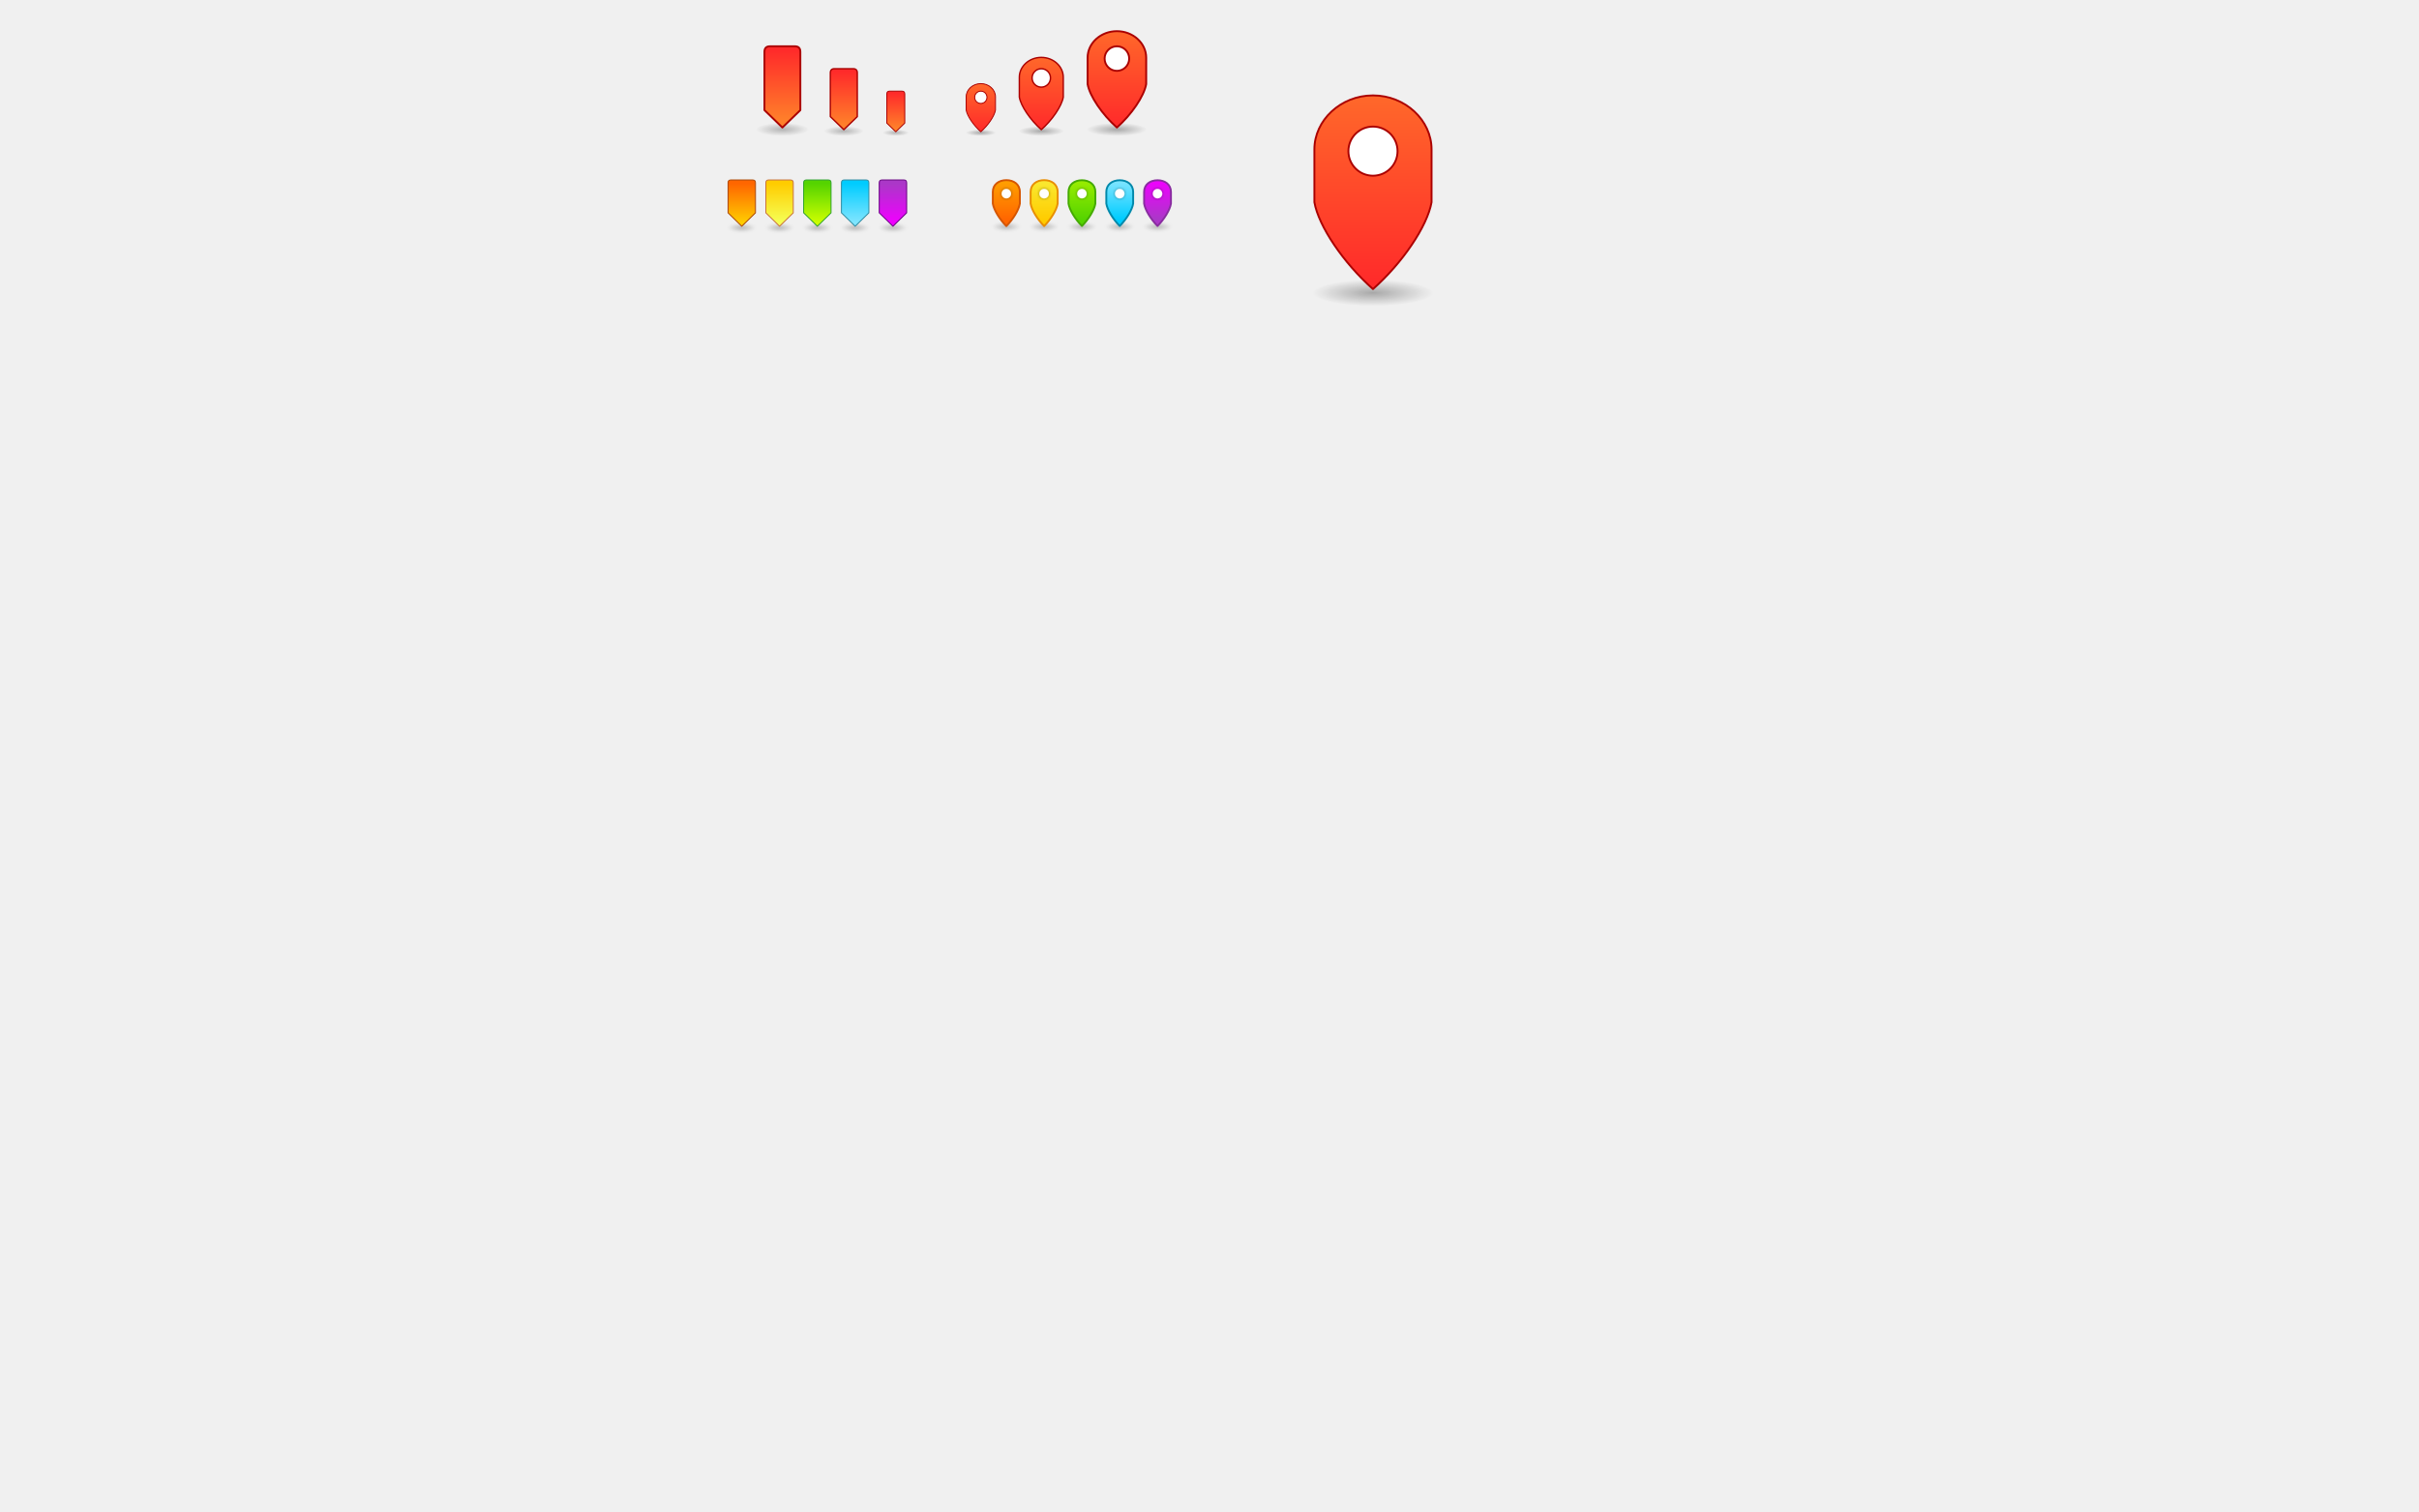
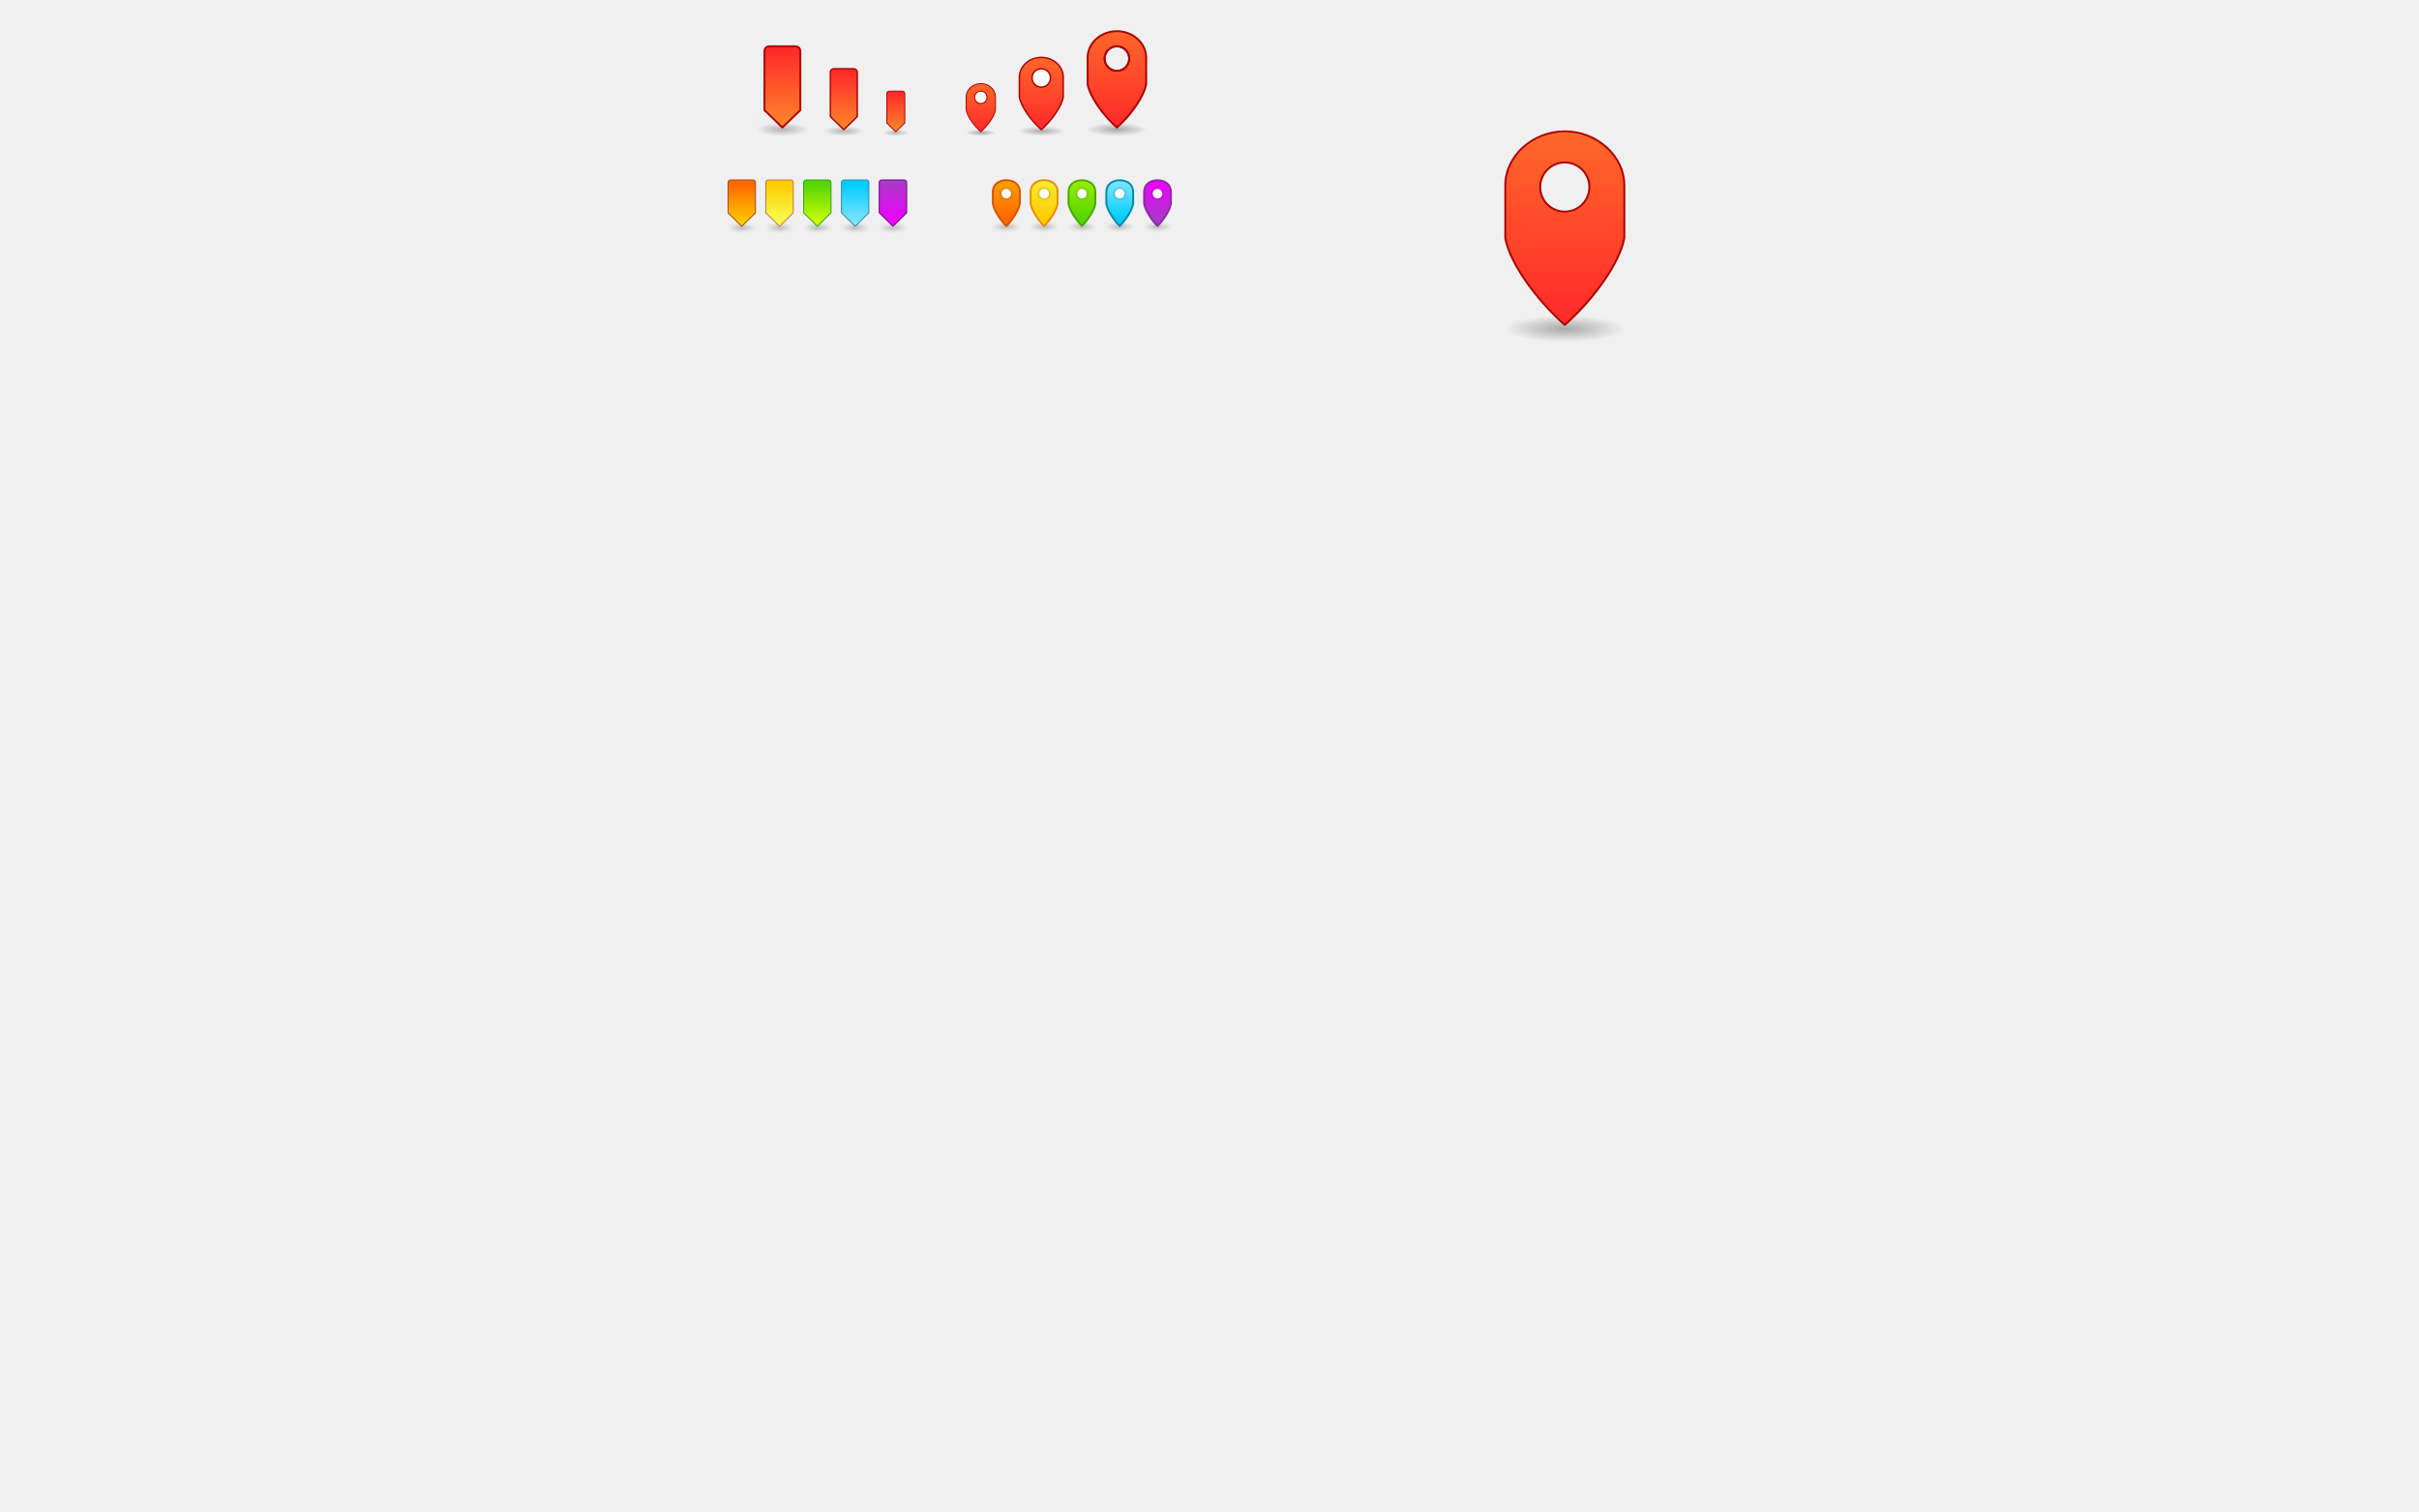
<svg xmlns="http://www.w3.org/2000/svg" xmlns:xlink="http://www.w3.org/1999/xlink" width="1280" height="800" id="svg2" version="1.1">
  <defs id="defs4">
    <linearGradient id="linearGradient20296">
      <stop style="stop-color:#e6e6e6;stop-opacity:1;" offset="0" id="stop20298" />
      <stop style="stop-color:#ffffff;stop-opacity:1;" offset="1" id="stop20300" />
    </linearGradient>
    <linearGradient id="linearGradient20007">
      <stop style="stop-color:#000000;stop-opacity:1;" offset="0" id="stop20009" />
      <stop style="stop-color:#000000;stop-opacity:0;" offset="1" id="stop20011" />
    </linearGradient>
    <linearGradient id="linearGradient19951">
      <stop id="stop19953" offset="0" style="stop-color:#999999;stop-opacity:1" />
      <stop id="stop19955" offset="1" style="stop-color:#666666;stop-opacity:1" />
    </linearGradient>
    <linearGradient id="linearGradient19893">
      <stop style="stop-color:#f000ff;stop-opacity:1" offset="0" id="stop19895" />
      <stop style="stop-color:#ab37c8;stop-opacity:1" offset="1" id="stop19897" />
    </linearGradient>
    <linearGradient id="linearGradient19883">
      <stop id="stop19885" offset="0" style="stop-color:#80e5ff;stop-opacity:1" />
      <stop id="stop19887" offset="1" style="stop-color:#00ccff;stop-opacity:1" />
    </linearGradient>
    <linearGradient id="linearGradient19873">
      <stop style="stop-color:#f5ff55;stop-opacity:1" offset="0" id="stop19875" />
      <stop style="stop-color:#ffcc00;stop-opacity:1" offset="1" id="stop19877" />
    </linearGradient>
    <linearGradient id="linearGradient19853">
      <stop id="stop19855" offset="0" style="stop-color:#ffcc00;stop-opacity:1" />
      <stop id="stop19857" offset="1" style="stop-color:#ff6600;stop-opacity:1" />
    </linearGradient>
    <linearGradient id="linearGradient19843">
      <stop id="stop19845" offset="0" style="stop-color:#ccff00;stop-opacity:1" />
      <stop id="stop19847" offset="1" style="stop-color:#55d400;stop-opacity:1" />
    </linearGradient>
    <linearGradient id="linearGradient10918">
      <stop style="stop-color:#ff7f2a;stop-opacity:1" offset="0" id="stop10920" />
      <stop style="stop-color:#ff2a2a;stop-opacity:1" offset="1" id="stop10922" />
    </linearGradient>
    <linearGradient xlink:href="#linearGradient19843" id="linearGradient19841" gradientUnits="userSpaceOnUse" x1="572" y1="558.362" x2="572" y2="593.362" gradientTransform="matrix(1.014287,0,0,1.008331,-8.179044,-229.8724)" />
    <linearGradient xlink:href="#linearGradient19853" id="linearGradient19851" gradientUnits="userSpaceOnUse" x1="572" y1="558.362" x2="572" y2="593.362" gradientTransform="matrix(1.021432,0,0,1.012498,-52.2698,-232.3093)" />
    <linearGradient xlink:href="#linearGradient19873" id="linearGradient19871" gradientUnits="userSpaceOnUse" gradientTransform="matrix(1.021432,0,0,1.012498,-32.2698,-232.3093)" x1="572" y1="558.362" x2="572" y2="593.362" />
    <linearGradient xlink:href="#linearGradient19883" id="linearGradient19881" gradientUnits="userSpaceOnUse" gradientTransform="matrix(1.014287,0,0,1.008331,11.82096,-229.8724)" x1="572" y1="573.238" x2="572" y2="593.362" />
    <linearGradient xlink:href="#linearGradient19893" id="linearGradient19891" gradientUnits="userSpaceOnUse" gradientTransform="matrix(1.014287,0,0,1.008331,31.82096,-229.8724)" x1="572" y1="573.238" x2="572" y2="593.362" />
    <filter id="filter19915" width="1.5" height="1.5" x="-.25" y="-.25">
      <feGaussianBlur id="feGaussianBlur19917" in="SourceAlpha" stdDeviation="1" result="blur" />
      <feColorMatrix id="feColorMatrix19919" result="bluralpha" type="matrix" values="1 0 0 0 0 0 1 0 0 0 0 0 1 0 0 0 0 0 0.5 0 " />
      <feOffset id="feOffset19921" in="bluralpha" dx="0" dy="0" result="offsetBlur" />
      <feMerge id="feMerge19923">
        <feMergeNode id="feMergeNode19925" in="offsetBlur" />
        <feMergeNode id="feMergeNode19927" in="SourceGraphic" />
      </feMerge>
    </filter>
    <linearGradient xlink:href="#linearGradient19951" id="linearGradient19961" gradientUnits="userSpaceOnUse" gradientTransform="matrix(1.357087,0,0,1.333334,-236.932,-481.4547)" x1="572" y1="573.238" x2="572" y2="593.362" />
    <linearGradient xlink:href="#linearGradient19951" id="linearGradient19967" gradientUnits="userSpaceOnUse" gradientTransform="matrix(2.071343,0,0,2.035556,-615.8431,-900.5842)" x1="572" y1="573.238" x2="572" y2="593.362" />
    <radialGradient xlink:href="#linearGradient20007" id="radialGradient20017" gradientUnits="userSpaceOnUse" gradientTransform="matrix(1,0,0,0.3333333,0,288.3333)" cx="572.5" cy="432.5" fx="572.547" fy="430.625" r="7.5" />
    <radialGradient xlink:href="#linearGradient20007" id="radialGradient20021" gradientUnits="userSpaceOnUse" gradientTransform="matrix(1,0,0,0.3333333,0,288.3333)" cx="572.5" cy="432.5" fx="572.5" fy="432.5" r="7.5" />
    <linearGradient xlink:href="#linearGradient10918" id="linearGradient20049" gradientUnits="userSpaceOnUse" gradientTransform="matrix(1.014287,0,0,1.008331,-8.179046,-39.87239)" x1="572" y1="558.362" x2="572" y2="593.362" />
    <linearGradient xlink:href="#linearGradient19843" id="linearGradient20051" gradientUnits="userSpaceOnUse" gradientTransform="matrix(1.014287,0,0,1.008331,51.82096,-39.87239)" x1="572" y1="558.362" x2="572" y2="593.362" />
    <linearGradient xlink:href="#linearGradient19853" id="linearGradient20053" gradientUnits="userSpaceOnUse" gradientTransform="matrix(1.021432,0,0,1.012498,7.730199,-42.30932)" x1="572" y1="558.362" x2="572" y2="593.362" />
    <linearGradient xlink:href="#linearGradient19873" id="linearGradient20055" gradientUnits="userSpaceOnUse" gradientTransform="matrix(1.021432,0,0,1.012498,27.7302,-42.30932)" x1="572" y1="558.362" x2="572" y2="593.362" />
    <linearGradient xlink:href="#linearGradient19883" id="linearGradient20057" gradientUnits="userSpaceOnUse" gradientTransform="matrix(1.014287,0,0,1.008331,71.82096,-39.87239)" x1="572" y1="573.238" x2="572" y2="593.362" />
    <linearGradient xlink:href="#linearGradient19893" id="linearGradient20059" gradientUnits="userSpaceOnUse" gradientTransform="matrix(1.014287,0,0,1.008331,91.82096,-39.87239)" x1="572" y1="573.238" x2="572" y2="593.362" />
    <radialGradient xlink:href="#linearGradient20007" id="radialGradient20079" gradientUnits="userSpaceOnUse" gradientTransform="matrix(1,0,0,0.3333333,0,288.3333)" cx="572.5" cy="432.5" fx="572.5" fy="432.5" r="7.5" />
    <radialGradient xlink:href="#linearGradient20007" id="radialGradient20083" gradientUnits="userSpaceOnUse" gradientTransform="matrix(1,0,0,0.3333333,0,288.3333)" cx="572.5" cy="432.5" fx="572.5" fy="432.5" r="7.5" />
    <radialGradient xlink:href="#linearGradient20007" id="radialGradient20087" gradientUnits="userSpaceOnUse" gradientTransform="matrix(1,0,0,0.3333333,0,288.3333)" cx="572.5" cy="432.5" fx="572.5" fy="432.5" r="7.5" />
    <radialGradient xlink:href="#linearGradient20007" id="radialGradient20091" gradientUnits="userSpaceOnUse" gradientTransform="matrix(1,0,0,0.3333333,0,288.3333)" cx="572.5" cy="432.5" fx="572.5" fy="432.5" r="7.5" />
    <radialGradient xlink:href="#linearGradient20007" id="radialGradient20095" gradientUnits="userSpaceOnUse" gradientTransform="matrix(1,0,0,0.3333333,0,288.3333)" cx="572.5" cy="432.5" fx="572.5" fy="432.5" r="7.5" />
    <filter id="filter20169" x="-0.144" width="1.288" y="-0.432" height="1.864">
      <feGaussianBlur stdDeviation="0.9" id="feGaussianBlur20171" />
    </filter>
    <filter id="filter20173" x="-0.144" width="1.288" y="-0.432" height="1.864">
      <feGaussianBlur stdDeviation="0.9" id="feGaussianBlur20175" />
    </filter>
    <filter id="filter20177" x="-0.144" width="1.288" y="-0.432" height="1.864">
      <feGaussianBlur stdDeviation="0.9" id="feGaussianBlur20179" />
    </filter>
    <filter id="filter20181" x="-0.144" width="1.288" y="-0.432" height="1.864">
      <feGaussianBlur stdDeviation="0.9" id="feGaussianBlur20183" />
    </filter>
    <filter id="filter20185" x="-0.144" width="1.288" y="-0.432" height="1.864">
      <feGaussianBlur stdDeviation="0.9" id="feGaussianBlur20187" />
    </filter>
    <filter id="filter20189" x="-0.144" width="1.288" y="-0.432" height="1.864">
      <feGaussianBlur stdDeviation="0.9" id="feGaussianBlur20191" />
    </filter>
    <clipPath clipPathUnits="userSpaceOnUse" id="clipPath19936">
      <path style="color:#000000;fill:url(#radialGradient19940);fill-opacity:1;fill-rule:evenodd;stroke:none;stroke-width:1;marker:none;visibility:visible;display:inline;overflow:visible;enable-background:accumulate" d="M 542.5,572.362 C 538.357,572.362 534.999,574.651 534.999,578.749 L 534.999,585.118 C 535.536,588.508 538.75,593.716 542.5,597.362 546.25,593.716 549.464,588.508 550,585.118 L 550,578.749 C 550,574.651 546.642,572.362 542.5,572.362 z" id="path19938" />
    </clipPath>
    <radialGradient xlink:href="#linearGradient10918" id="radialGradient19940" gradientUnits="userSpaceOnUse" gradientTransform="matrix(1.488185,-1.5361613e-6,1.9268397e-6,1.866662,-264.8412,-506.8768)" cx="542.5" cy="584.862" fx="539.625" fy="579.837" r="7.5" />
    <radialGradient xlink:href="#linearGradient20007" id="radialGradient20046" gradientUnits="userSpaceOnUse" gradientTransform="matrix(1,0,0,0.3333333,0,288.3333)" cx="572.5" cy="432.5" fx="572.5" fy="432.5" r="7.5" />
    <linearGradient xlink:href="#linearGradient19853" id="linearGradient20048" gradientUnits="userSpaceOnUse" gradientTransform="matrix(-0.9666679,0,0,0.98,916.9173,-213.3028)" x1="543" y1="595.362" x2="543" y2="574.362" />
    <radialGradient xlink:href="#linearGradient20007" id="radialGradient20054" gradientUnits="userSpaceOnUse" gradientTransform="matrix(1,0,0,0.3333333,0,288.3333)" cx="572.5" cy="432.5" fx="572.5" fy="432.5" r="7.5" />
    <linearGradient xlink:href="#linearGradient19873" id="linearGradient20056" gradientUnits="userSpaceOnUse" gradientTransform="matrix(-0.9666679,0,0,0.98,936.9173,-213.3028)" x1="543" y1="595.362" x2="543" y2="574.362" />
    <radialGradient xlink:href="#linearGradient20007" id="radialGradient20062" gradientUnits="userSpaceOnUse" gradientTransform="matrix(1,0,0,0.3333333,0,288.3333)" cx="572.5" cy="432.5" fx="572.5" fy="432.5" r="7.5" />
    <linearGradient xlink:href="#linearGradient19843" id="linearGradient20064" gradientUnits="userSpaceOnUse" gradientTransform="matrix(-0.9666679,0,0,0.98,956.9173,-213.3028)" x1="543" y1="595.362" x2="543" y2="574.362" />
    <radialGradient xlink:href="#linearGradient20007" id="radialGradient20070" gradientUnits="userSpaceOnUse" gradientTransform="matrix(1,0,0,0.3333333,0,288.3333)" cx="572.5" cy="432.5" fx="572.5" fy="432.5" r="7.5" />
    <linearGradient xlink:href="#linearGradient19883" id="linearGradient20072" gradientUnits="userSpaceOnUse" gradientTransform="matrix(-0.9666679,0,0,0.98,976.9173,-213.3028)" x1="543" y1="595.362" x2="543" y2="574.362" />
    <radialGradient xlink:href="#linearGradient20007" id="radialGradient20078" gradientUnits="userSpaceOnUse" gradientTransform="matrix(1,0,0,0.3333333,0,288.3333)" cx="572.5" cy="432.5" fx="572.5" fy="432.5" r="7.5" />
    <linearGradient xlink:href="#linearGradient19893" id="linearGradient20080" gradientUnits="userSpaceOnUse" gradientTransform="matrix(-0.9666679,0,0,0.98,996.9173,-213.3028)" x1="543" y1="595.362" x2="543" y2="574.362" />
    <radialGradient xlink:href="#linearGradient20007" id="radialGradient20086" gradientUnits="userSpaceOnUse" gradientTransform="matrix(1,0,0,0.3333333,0,288.3333)" cx="572.5" cy="432.5" fx="572.5" fy="432.5" r="7.5" />
    <linearGradient xlink:href="#linearGradient19951" id="linearGradient20088" gradientUnits="userSpaceOnUse" gradientTransform="matrix(-0.9666679,0,0,0.98,956.9173,121.6972)" x1="543" y1="595.362" x2="543" y2="574.362" />
    <radialGradient xlink:href="#linearGradient20007" id="radialGradient20102" gradientUnits="userSpaceOnUse" gradientTransform="matrix(1,0,0,0.3333333,0,288.3333)" cx="572.5" cy="432.5" fx="572.5" fy="432.5" r="7.5" />
    <linearGradient xlink:href="#linearGradient19951" id="linearGradient20104" gradientUnits="userSpaceOnUse" gradientTransform="matrix(-0.9666679,0,0,0.98,976.9173,71.69724)" x1="543" y1="595.362" x2="543" y2="574.362" />
    <radialGradient xlink:href="#linearGradient20007" id="radialGradient20112" gradientUnits="userSpaceOnUse" gradientTransform="matrix(1,0,0,0.3333333,0,288.3333)" cx="572.5" cy="432.5" fx="572.5" fy="432.5" r="7.5" />
    <linearGradient xlink:href="#linearGradient19951" id="linearGradient20114" gradientUnits="userSpaceOnUse" gradientTransform="matrix(-0.9666679,0,0,0.98,976.9173,71.69724)" x1="543" y1="595.362" x2="543" y2="574.362" />
    <radialGradient xlink:href="#linearGradient20007" id="radialGradient20150" gradientUnits="userSpaceOnUse" gradientTransform="matrix(1,0,0,0.3333333,0,288.3333)" cx="572.5" cy="432.5" fx="572.5" fy="432.5" r="7.5" />
    <radialGradient xlink:href="#linearGradient20007" id="radialGradient20180" gradientUnits="userSpaceOnUse" gradientTransform="matrix(1,0,0,0.3333333,0,288.3333)" cx="572.5" cy="432.5" fx="572.5" fy="432.5" r="7.5" />
    <linearGradient xlink:href="#linearGradient10918" id="linearGradient20182" gradientUnits="userSpaceOnUse" gradientTransform="matrix(-0.9666318,0,0,0.9800003,976.3974,-73.80293)" x1="543" y1="595.362" x2="543" y2="576.403" />
    <radialGradient xlink:href="#linearGradient20007" id="radialGradient20190" gradientUnits="userSpaceOnUse" gradientTransform="matrix(1,0,0,0.3333333,0,288.3333)" cx="572.5" cy="432.5" fx="572.5" fy="432.5" r="7.5" />
    <linearGradient xlink:href="#linearGradient10918" id="linearGradient20192" gradientUnits="userSpaceOnUse" gradientTransform="matrix(-0.9666318,0,0,0.9800003,976.3974,-73.80293)" x1="543" y1="595.362" x2="543" y2="576.403" />
    <filter color-interpolation-filters="sRGB" id="filter19915-9" width="1.5" height="1.5" x="-0.25" y="-0.25">
      <feGaussianBlur id="feGaussianBlur19917-0" in="SourceAlpha" stdDeviation="1" result="blur" />
      <feColorMatrix id="feColorMatrix19919-3" result="bluralpha" type="matrix" values="1 0 0 0 0 0 1 0 0 0 0 0 1 0 0 0 0 0 0.5 0 " />
      <feOffset id="feOffset19921-5" in="bluralpha" dx="0" dy="0" result="offsetBlur" />
      <feMerge id="feMerge19923-5">
        <feMergeNode id="feMergeNode19925-3" in="offsetBlur" />
        <feMergeNode id="feMergeNode19927-1" in="SourceGraphic" />
      </feMerge>
    </filter>
    <linearGradient xlink:href="#linearGradient10918" id="linearGradient20279" x1="788.339" y1="375.566" x2="788.339" y2="337.552" gradientUnits="userSpaceOnUse" />
    <linearGradient xlink:href="#linearGradient10918" id="linearGradient20292" gradientUnits="userSpaceOnUse" gradientTransform="matrix(-0.9666318,0,0,0.9800003,976.3974,-73.80293)" x1="543" y1="595.362" x2="543" y2="576.403" />
    <linearGradient xlink:href="#linearGradient20296" id="linearGradient20305" gradientUnits="userSpaceOnUse" spreadMethod="reflect" x1="534.867" y1="357.696" x2="534.867" y2="402.496" gradientTransform="matrix(2.5,0,0,1.375,-745.167,-239.4693)" />
    <radialGradient xlink:href="#linearGradient20007" id="radialGradient11427" gradientUnits="userSpaceOnUse" gradientTransform="matrix(1,0,0,0.3333333,0,288.3333)" cx="572.5" cy="432.5" fx="572.5" fy="432.5" r="7.5" />
-     <linearGradient xlink:href="#linearGradient10918" id="linearGradient11429" gradientUnits="userSpaceOnUse" gradientTransform="matrix(1.107097,0,0,0.9774936,-113.8127,-271.3569)" x1="572" y1="563.008" x2="572" y2="598.477" />
+     <linearGradient xlink:href="#linearGradient10918" id="linearGradient11429" gradientUnits="userSpaceOnUse" gradientTransform="matrix(2.214193,0,0,1.954986,-676.6247,-1103.437)" x1="572" y1="563.008" x2="572" y2="598.477" />
    <radialGradient xlink:href="#linearGradient20007" id="radialGradient11439" gradientUnits="userSpaceOnUse" gradientTransform="matrix(1,0,0,0.3333333,0,288.3333)" cx="572.5" cy="432.5" fx="572.5" fy="432.5" r="7.5" />
    <linearGradient xlink:href="#linearGradient10918" id="linearGradient11441" gradientUnits="userSpaceOnUse" gradientTransform="matrix(1.107097,0,0,0.9774936,-113.8127,-271.3569)" x1="572" y1="563.008" x2="572" y2="598.477" />
    <radialGradient xlink:href="#linearGradient20007" id="radialGradient11443" gradientUnits="userSpaceOnUse" gradientTransform="matrix(1,0,0,0.3333333,0,288.3333)" cx="572.5" cy="432.5" fx="572.5" fy="432.5" r="7.5" />
    <linearGradient xlink:href="#linearGradient10918" id="linearGradient11445" gradientUnits="userSpaceOnUse" gradientTransform="matrix(1.107097,0,0,0.9774936,-113.8127,-271.3569)" x1="572" y1="563.008" x2="572" y2="598.477" />
    <radialGradient xlink:href="#linearGradient20007-4" id="radialGradient3366" gradientUnits="userSpaceOnUse" gradientTransform="matrix(1,0,0,0.3333333,0,288.3333)" cx="572.5" cy="432.5" fx="572.5" fy="432.5" r="7.5" />
    <linearGradient id="linearGradient20007-4">
      <stop style="stop-color:#000000;stop-opacity:1;" offset="0" id="stop20009-9" />
      <stop style="stop-color:#000000;stop-opacity:0;" offset="1" id="stop20011-1" />
    </linearGradient>
-     <linearGradient xlink:href="#linearGradient10918-5" id="linearGradient3368" gradientUnits="userSpaceOnUse" gradientTransform="matrix(1.107097,0,0,0.9774936,-113.8127,-271.3569)" x1="572" y1="563.008" x2="572" y2="598.477" />
+     <linearGradient xlink:href="#linearGradient10918-5" id="linearGradient3368" gradientUnits="userSpaceOnUse" gradientTransform="matrix(4.428386,0,0,3.909972,-1808.749,-2188.875)" x1="572" y1="563.008" x2="572" y2="598.477" />
    <linearGradient id="linearGradient10918-5">
      <stop style="stop-color:#ff7f2a;stop-opacity:1" offset="0" id="stop10920-5" />
      <stop style="stop-color:#ff2a2a;stop-opacity:1" offset="1" id="stop10922-5" />
    </linearGradient>
+     <radialGradient xlink:href="#linearGradient20007-4-9" id="radialGradient3366-7" gradientUnits="userSpaceOnUse" gradientTransform="matrix(1,0,0,0.3333333,0,288.3333)" cx="572.5" cy="432.5" fx="572.5" fy="432.5" r="7.5" />
+     <linearGradient id="linearGradient20007-4-9">
+       <stop style="stop-color:#000000;stop-opacity:1;" offset="0" id="stop20009-9-4" />
+       <stop style="stop-color:#000000;stop-opacity:0;" offset="1" id="stop20011-1-1" />
+     </linearGradient>
+     <linearGradient y2="598.477" x2="572" y1="563.008" x1="572" gradientTransform="matrix(4.428386,0,0,3.909972,-1808.749,-2188.875)" gradientUnits="userSpaceOnUse" id="linearGradient4705" xlink:href="#linearGradient10918-5-1" />
+     <linearGradient id="linearGradient10918-5-1">
+       <stop style="stop-color:#ff7f2a;stop-opacity:1" offset="0" id="stop10920-5-2" />
+       <stop style="stop-color:#ff2a2a;stop-opacity:1" offset="1" id="stop10922-5-0" />
+     </linearGradient>
+     <linearGradient y2="598.477" x2="572" y1="563.008" x1="572" gradientTransform="matrix(4.428386,0,0,3.909972,-1808.749,-2188.875)" gradientUnits="userSpaceOnUse" id="linearGradient4757" xlink:href="#linearGradient10918-5-1" />
  </defs>
  <g id="layer1" transform="translate(0,-252.3622)">
    <path style="opacity:0.25;color:#000000;fill:url(#radialGradient20095);fill-opacity:1;fill-rule:evenodd;stroke:none;stroke-width:1px;marker:none;visibility:visible;display:inline;overflow:visible;filter:url(#filter20189);enable-background:accumulate" id="path20093" d="m 580,432.5 c 0,1.381 -3.358,2.5 -7.5,2.5 -4.142,0 -7.5,-1.119 -7.5,-2.5 0,-1.381 3.358,-2.5 7.5,-2.5 4.142,0 7.5,1.119 7.5,2.5 z" transform="matrix(1,0,0,0.9656652,40,-45.28803)" />
    <path transform="matrix(1,0,0,0.9656652,20,-45.28803)" d="m 580,432.5 c 0,1.381 -3.358,2.5 -7.5,2.5 -4.142,0 -7.5,-1.119 -7.5,-2.5 0,-1.381 3.358,-2.5 7.5,-2.5 4.142,0 7.5,1.119 7.5,2.5 z" id="path20089" style="opacity:0.25;color:#000000;fill:url(#radialGradient20091);fill-opacity:1;fill-rule:evenodd;stroke:none;stroke-width:1px;marker:none;visibility:visible;display:inline;overflow:visible;filter:url(#filter20185);enable-background:accumulate" />
    <path style="opacity:0.25;color:#000000;fill:url(#radialGradient20079);fill-opacity:1;fill-rule:evenodd;stroke:none;stroke-width:1px;marker:none;visibility:visible;display:inline;overflow:visible;filter:url(#filter20177);enable-background:accumulate" id="path20077" d="m 580,432.5 c 0,1.381 -3.358,2.5 -7.5,2.5 -4.142,0 -7.5,-1.119 -7.5,-2.5 0,-1.381 3.358,-2.5 7.5,-2.5 4.142,0 7.5,1.119 7.5,2.5 z" transform="matrix(1,0,0,0.9656652,-40,-45.28803)" />
    <path transform="matrix(1,0,0,0.9656652,-20,-45.28803)" d="m 580,432.5 c 0,1.381 -3.358,2.5 -7.5,2.5 -4.142,0 -7.5,-1.119 -7.5,-2.5 0,-1.381 3.358,-2.5 7.5,-2.5 4.142,0 7.5,1.119 7.5,2.5 z" id="path20081" style="opacity:0.25;color:#000000;fill:url(#radialGradient20083);fill-opacity:1;fill-rule:evenodd;stroke:none;stroke-width:1px;marker:none;visibility:visible;display:inline;overflow:visible;filter:url(#filter20173);enable-background:accumulate" />
    <path style="opacity:0.25;color:#000000;fill:url(#radialGradient20087);fill-opacity:1;fill-rule:evenodd;stroke:none;stroke-width:1px;marker:none;visibility:visible;display:inline;overflow:visible;filter:url(#filter20169);enable-background:accumulate" id="path20085" d="m 580,432.5 c 0,1.381 -3.358,2.5 -7.5,2.5 -4.142,0 -7.5,-1.119 -7.5,-2.5 0,-1.381 3.358,-2.5 7.5,-2.5 4.142,0 7.5,1.119 7.5,2.5 z" transform="matrix(1,0,0,0.9656652,0,-45.28803)" />
    <path id="path19839" d="M 572.5,347.762 C 568.578,347.762 565.399,349.978 565.399,353.944 L 565.399,360.11 C 565.907,363.391 568.95,368.433 572.5,371.962 576.05,368.433 579.093,363.391 579.6,360.11 L 579.6,353.944 C 579.6,349.978 576.421,347.762 572.5,347.762 z" style="color:#000000;fill:url(#linearGradient19841);fill-opacity:1;fill-rule:evenodd;stroke:#44aa00;stroke-width:1;stroke-linecap:round;stroke-linejoin:round;stroke-miterlimit:4;stroke-dasharray:none;marker:none;visibility:visible;display:inline;overflow:visible;enable-background:accumulate" />
    <path id="path19849" d="M 532.5,347.712 C 528.551,347.712 525.349,349.941 525.349,353.924 L 525.349,360.111 C 525.861,363.406 528.925,368.468 532.5,372.012 536.075,368.468 539.139,363.406 539.65,360.111 L 539.65,353.924 C 539.65,349.941 536.449,347.712 532.5,347.712 z" style="color:#000000;fill:url(#linearGradient19851);fill-opacity:1;fill-rule:evenodd;stroke:#d45500;stroke-width:1;stroke-linecap:round;stroke-linejoin:round;stroke-miterlimit:4;stroke-dasharray:none;marker:none;visibility:visible;display:inline;overflow:visible;enable-background:accumulate" />
    <path style="color:#000000;fill:url(#linearGradient19871);fill-opacity:1;fill-rule:evenodd;stroke:#e88e00;stroke-width:1;stroke-linecap:round;stroke-linejoin:round;stroke-miterlimit:4;stroke-opacity:1;stroke-dasharray:none;marker:none;visibility:visible;display:inline;overflow:visible;enable-background:accumulate" d="M 552.5,347.712 C 548.551,347.712 545.349,349.941 545.349,353.924 L 545.349,360.111 C 545.861,363.406 548.925,368.468 552.5,372.012 556.075,368.468 559.139,363.406 559.65,360.111 L 559.65,353.924 C 559.65,349.941 556.449,347.712 552.5,347.712 z" id="path19869" />
    <path id="path19879" d="M 592.5,347.762 C 588.578,347.762 585.399,349.978 585.399,353.944 L 585.399,360.11 C 585.907,363.391 588.95,368.433 592.5,371.962 596.05,368.433 599.093,363.391 599.6,360.11 L 599.6,353.944 C 599.6,349.978 596.421,347.762 592.5,347.762 z" style="color:#000000;fill:url(#linearGradient19881);fill-opacity:1;fill-rule:evenodd;stroke:#0088aa;stroke-width:1;stroke-linecap:round;stroke-linejoin:round;stroke-miterlimit:4;stroke-dasharray:none;marker:none;visibility:visible;display:inline;overflow:visible;enable-background:accumulate" />
    <path style="color:#000000;fill:url(#linearGradient19891);fill-opacity:1;fill-rule:evenodd;stroke:#892ca0;stroke-width:1;stroke-linecap:round;stroke-linejoin:round;stroke-miterlimit:4;stroke-dasharray:none;marker:none;visibility:visible;display:inline;overflow:visible;enable-background:accumulate" d="M 612.5,347.762 C 608.578,347.762 605.399,349.978 605.399,353.944 L 605.399,360.11 C 605.907,363.391 608.95,368.433 612.5,371.962 616.05,368.433 619.093,363.391 619.6,360.11 L 619.6,353.944 C 619.6,349.978 616.421,347.762 612.5,347.762 z" id="path19889" />
    <path transform="translate(-40,27.36218)" d="m 575,327.5 c 0,1.381 -1.119,2.5 -2.5,2.5 -1.381,0 -2.5,-1.119 -2.5,-2.5 0,-1.381 1.119,-2.5 2.5,-2.5 1.381,0 2.5,1.119 2.5,2.5 z" id="path19929" style="color:#000000;fill:#ffffff;fill-opacity:1;fill-rule:evenodd;stroke:none;stroke-width:1px;marker:none;visibility:visible;display:inline;overflow:visible;filter:url(#filter19915);enable-background:accumulate" />
    <path style="color:#000000;fill:#ffffff;fill-opacity:1;fill-rule:evenodd;stroke:none;stroke-width:1px;marker:none;visibility:visible;display:inline;overflow:visible;filter:url(#filter19915);enable-background:accumulate" id="path19931" d="m 575,327.5 c 0,1.381 -1.119,2.5 -2.5,2.5 -1.381,0 -2.5,-1.119 -2.5,-2.5 0,-1.381 1.119,-2.5 2.5,-2.5 1.381,0 2.5,1.119 2.5,2.5 z" transform="translate(-20,27.36218)" />
    <path transform="translate(0,27.36218)" d="m 575,327.5 c 0,1.381 -1.119,2.5 -2.5,2.5 -1.381,0 -2.5,-1.119 -2.5,-2.5 0,-1.381 1.119,-2.5 2.5,-2.5 1.381,0 2.5,1.119 2.5,2.5 z" id="path19933" style="color:#000000;fill:#ffffff;fill-opacity:1;fill-rule:evenodd;stroke:none;stroke-width:1px;marker:none;visibility:visible;display:inline;overflow:visible;filter:url(#filter19915);enable-background:accumulate" />
    <path style="color:#000000;fill:#ffffff;fill-opacity:1;fill-rule:evenodd;stroke:none;stroke-width:1px;marker:none;visibility:visible;display:inline;overflow:visible;filter:url(#filter19915);enable-background:accumulate" id="path19935" d="m 575,327.5 c 0,1.381 -1.119,2.5 -2.5,2.5 -1.381,0 -2.5,-1.119 -2.5,-2.5 0,-1.381 1.119,-2.5 2.5,-2.5 1.381,0 2.5,1.119 2.5,2.5 z" transform="translate(20,27.36218)" />
    <path transform="translate(40,27.36218)" d="m 575,327.5 c 0,1.381 -1.119,2.5 -2.5,2.5 -1.381,0 -2.5,-1.119 -2.5,-2.5 0,-1.381 1.119,-2.5 2.5,-2.5 1.381,0 2.5,1.119 2.5,2.5 z" id="path19937" style="color:#000000;fill:#ffffff;fill-opacity:1;fill-rule:evenodd;stroke:none;stroke-width:1px;marker:none;visibility:visible;display:inline;overflow:visible;filter:url(#filter19915);enable-background:accumulate" />
    <path transform="matrix(-1,0,0,0.9656652,965,-44.78803)" d="m 580,432.5 c 0,1.381 -3.358,2.5 -7.5,2.5 -4.142,0 -7.5,-1.119 -7.5,-2.5 0,-1.381 3.358,-2.5 7.5,-2.5 4.142,0 7.5,1.119 7.5,2.5 z" id="path20042" style="opacity:0.25;color:#000000;fill:url(#radialGradient20046);fill-opacity:1;fill-rule:evenodd;stroke:none;stroke-width:1px;marker:none;visibility:visible;display:inline;overflow:visible;filter:url(#filter20181);enable-background:accumulate" />
    <path style="color:#000000;fill:url(#linearGradient20048);fill-opacity:1;fill-rule:evenodd;stroke:#aa4400;stroke-width:0.5;stroke-linejoin:round;stroke-miterlimit:4;stroke-dasharray:none;marker:none;visibility:visible;display:inline;overflow:visible;enable-background:accumulate" d="M 399.75,349.082 399.751,365.013 392.5,372.112 385.25,365.013 385.25,349.082 C 385.25,348.102 385.733,347.612 386.7,347.612 L 398.3,347.612 C 399.267,347.612 399.75,348.102 399.75,349.082 z" id="path20044" />
    <path style="opacity:0.25;color:#000000;fill:url(#radialGradient20054);fill-opacity:1;fill-rule:evenodd;stroke:none;stroke-width:1px;marker:none;visibility:visible;display:inline;overflow:visible;filter:url(#filter20181);enable-background:accumulate" id="path20050" d="m 580,432.5 c 0,1.381 -3.358,2.5 -7.5,2.5 -4.142,0 -7.5,-1.119 -7.5,-2.5 0,-1.381 3.358,-2.5 7.5,-2.5 4.142,0 7.5,1.119 7.5,2.5 z" transform="matrix(-1,0,0,0.9656652,985,-44.78803)" />
    <path id="path20052" d="M 419.75,349.082 419.751,365.013 412.5,372.112 405.25,365.013 405.25,349.082 C 405.25,348.102 405.733,347.612 406.7,347.612 L 418.3,347.612 C 419.267,347.612 419.75,348.102 419.75,349.082 z" style="color:#000000;fill:url(#linearGradient20056);fill-opacity:1;fill-rule:evenodd;stroke:#c87137;stroke-width:0.5;stroke-linejoin:round;stroke-miterlimit:4;stroke-dasharray:none;marker:none;visibility:visible;display:inline;overflow:visible;enable-background:accumulate" />
    <path transform="matrix(-1,0,0,0.9656652,1005,-44.78803)" d="m 580,432.5 c 0,1.381 -3.358,2.5 -7.5,2.5 -4.142,0 -7.5,-1.119 -7.5,-2.5 0,-1.381 3.358,-2.5 7.5,-2.5 4.142,0 7.5,1.119 7.5,2.5 z" id="path20058" style="opacity:0.25;color:#000000;fill:url(#radialGradient20062);fill-opacity:1;fill-rule:evenodd;stroke:none;stroke-width:1px;marker:none;visibility:visible;display:inline;overflow:visible;filter:url(#filter20181);enable-background:accumulate" />
    <path style="color:#000000;fill:url(#linearGradient20064);fill-opacity:1;fill-rule:evenodd;stroke:#2ca02c;stroke-width:0.5;stroke-linejoin:round;stroke-miterlimit:4;stroke-dasharray:none;marker:none;visibility:visible;display:inline;overflow:visible;enable-background:accumulate" d="M 439.75,349.082 439.751,365.013 432.5,372.112 425.25,365.013 425.25,349.082 C 425.25,348.102 425.733,347.612 426.7,347.612 L 438.3,347.612 C 439.267,347.612 439.75,348.102 439.75,349.082 z" id="path20060" />
    <path style="opacity:0.25;color:#000000;fill:url(#radialGradient20070);fill-opacity:1;fill-rule:evenodd;stroke:none;stroke-width:1px;marker:none;visibility:visible;display:inline;overflow:visible;filter:url(#filter20181);enable-background:accumulate" id="path20066" d="m 580,432.5 c 0,1.381 -3.358,2.5 -7.5,2.5 -4.142,0 -7.5,-1.119 -7.5,-2.5 0,-1.381 3.358,-2.5 7.5,-2.5 4.142,0 7.5,1.119 7.5,2.5 z" transform="matrix(-1,0,0,0.9656652,1025,-44.78803)" />
    <path id="path20068" d="M 459.75,349.082 459.751,365.013 452.5,372.112 445.25,365.013 445.25,349.082 C 445.25,348.102 445.733,347.612 446.7,347.612 L 458.3,347.612 C 459.267,347.612 459.75,348.102 459.75,349.082 z" style="color:#000000;fill:url(#linearGradient20072);fill-opacity:1;fill-rule:evenodd;stroke:#2c89a0;stroke-width:0.5;stroke-linejoin:round;stroke-miterlimit:4;stroke-dasharray:none;marker:none;visibility:visible;display:inline;overflow:visible;enable-background:accumulate" />
    <path transform="matrix(-1,0,0,0.9656652,1045,-44.78803)" d="m 580,432.5 c 0,1.381 -3.358,2.5 -7.5,2.5 -4.142,0 -7.5,-1.119 -7.5,-2.5 0,-1.381 3.358,-2.5 7.5,-2.5 4.142,0 7.5,1.119 7.5,2.5 z" id="path20074" style="opacity:0.25;color:#000000;fill:url(#radialGradient20078);fill-opacity:1;fill-rule:evenodd;stroke:none;stroke-width:1px;marker:none;visibility:visible;display:inline;overflow:visible;filter:url(#filter20181);enable-background:accumulate" />
    <path style="color:#000000;fill:url(#linearGradient20080);fill-opacity:1;fill-rule:evenodd;stroke:#660080;stroke-width:0.5;stroke-linejoin:round;stroke-miterlimit:4;stroke-dasharray:none;marker:none;visibility:visible;display:inline;overflow:visible;enable-background:accumulate" d="M 479.75,349.082 479.751,365.013 472.5,372.112 465.25,365.013 465.25,349.082 C 465.25,348.102 465.733,347.612 466.7,347.612 L 478.3,347.612 C 479.267,347.612 479.75,348.102 479.75,349.082 z" id="path20076" />
    <g id="g20130" transform="matrix(2,0,0,2,-490.0002,-703.3624)">
      <path style="opacity:0.25;color:#000000;fill:url(#radialGradient20150);fill-opacity:1;fill-rule:evenodd;stroke:none;stroke-width:1px;marker:none;visibility:visible;display:inline;overflow:visible;enable-background:accumulate" id="path20116" d="m 580,432.5 c 0,1.381 -3.358,2.5 -7.5,2.5 -4.142,0 -7.5,-1.119 -7.5,-2.5 0,-1.381 3.358,-2.5 7.5,-2.5 4.142,0 7.5,1.119 7.5,2.5 z" transform="matrix(-0.9333332,0,0,0.6999999,986.3333,209.3622)" />
      <path id="path20118" d="M 456.75,491.582 456.75,507.013 452,511.612 447.25,507.013 447.25,491.582 C 447.25,490.602 447.733,490.112 448.7,490.112 L 455.3,490.112 C 456.266,490.112 456.75,490.602 456.75,491.582 z" style="color:#000000;fill:url(#linearGradient20292);fill-opacity:1;fill-rule:evenodd;stroke:#aa0000;stroke-width:0.5;stroke-linejoin:round;stroke-miterlimit:4;stroke-dasharray:none;marker:none;visibility:visible;display:inline;overflow:visible;enable-background:accumulate" />
    </g>
    <g transform="matrix(1.000001,0,0,1.000001,21.99939,-189.5008)" id="g20174">
      <path transform="matrix(-0.9333332,0,0,0.6999999,986.3333,209.3622)" d="m 580,432.5 c 0,1.381 -3.358,2.5 -7.5,2.5 -4.142,0 -7.5,-1.119 -7.5,-2.5 0,-1.381 3.358,-2.5 7.5,-2.5 4.142,0 7.5,1.119 7.5,2.5 z" id="path20176" style="opacity:0.25;color:#000000;fill:url(#radialGradient20180);fill-opacity:1;fill-rule:evenodd;stroke:none;stroke-width:1px;marker:none;visibility:visible;display:inline;overflow:visible;enable-background:accumulate" />
      <path style="color:#000000;fill:url(#linearGradient20182);fill-opacity:1;fill-rule:evenodd;stroke:#aa0000;stroke-width:0.5;stroke-linejoin:round;stroke-miterlimit:4;stroke-dasharray:none;marker:none;visibility:visible;display:inline;overflow:visible;enable-background:accumulate" d="M 456.75,491.582 456.75,507.013 452,511.612 447.25,507.013 447.25,491.582 C 447.25,490.602 447.733,490.112 448.7,490.112 L 455.3,490.112 C 456.266,490.112 456.75,490.602 456.75,491.582 z" id="path20178" />
    </g>
    <g id="g20184" transform="matrix(1.500002,0,0,1.500002,-231.5009,-446.4321)">
      <path style="opacity:0.25;color:#000000;fill:url(#radialGradient20190);fill-opacity:1;fill-rule:evenodd;stroke:none;stroke-width:1px;marker:none;visibility:visible;display:inline;overflow:visible;enable-background:accumulate" id="path20186" d="m 580,432.5 c 0,1.381 -3.358,2.5 -7.5,2.5 -4.142,0 -7.5,-1.119 -7.5,-2.5 0,-1.381 3.358,-2.5 7.5,-2.5 4.142,0 7.5,1.119 7.5,2.5 z" transform="matrix(-0.9333332,0,0,0.6999999,986.3333,209.3622)" />
      <path id="path20188" d="M 456.75,491.582 456.75,507.013 452,511.612 447.25,507.013 447.25,491.582 C 447.25,490.602 447.733,490.112 448.7,490.112 L 455.3,490.112 C 456.266,490.112 456.75,490.602 456.75,491.582 z" style="color:#000000;fill:url(#linearGradient20192);fill-opacity:1;fill-rule:evenodd;stroke:#aa0000;stroke-width:0.5;stroke-linejoin:round;stroke-miterlimit:4;stroke-dasharray:none;marker:none;visibility:visible;display:inline;overflow:visible;enable-background:accumulate" />
    </g>
    <g id="g11414" transform="translate(-0.9999966,8.000002)">
      <path transform="matrix(1.066667,0,0,0.7,-90.66667,11.86218)" d="m 580,432.5 c 0,1.381 -3.358,2.5 -7.5,2.5 -4.142,0 -7.5,-1.119 -7.5,-2.5 0,-1.381 3.358,-2.5 7.5,-2.5 4.142,0 7.5,1.119 7.5,2.5 z" id="path20005" style="opacity:0.3;color:#000000;fill:url(#radialGradient11443);fill-opacity:1;fill-rule:evenodd;stroke:none;stroke-width:1px;marker:none;visibility:visible;display:inline;overflow:visible;enable-background:accumulate" />
      <path style="color:#000000;fill:url(#linearGradient11445);fill-opacity:1;fill-rule:evenodd;stroke:#aa0000;stroke-width:0.5;stroke-linecap:round;stroke-linejoin:round;stroke-miterlimit:4;stroke-dasharray:none;marker:none;visibility:visible;display:inline;overflow:visible;enable-background:accumulate" d="M 520,288.612 C 515.72,288.612 512.25,291.78 512.25,295.625 L 512.25,302.622 C 512.804,305.804 516.126,310.691 520,314.112 523.875,310.691 527.196,305.804 527.75,302.622 L 527.75,295.625 C 527.75,291.78 524.28,288.612 520,288.612 z" id="path19945" />
      <path style="color:#000000;fill:#ffffff;fill-opacity:1;fill-rule:evenodd;stroke:#aa0000;stroke-width:0.385;stroke-miterlimit:4;stroke-dasharray:none;marker:none;visibility:visible;display:inline;overflow:visible;enable-background:accumulate" id="path19947" d="m 575,327.5 c 0,1.381 -1.119,2.5 -2.5,2.5 -1.381,0 -2.5,-1.119 -2.5,-2.5 0,-1.381 1.119,-2.5 2.5,-2.5 1.381,0 2.5,1.119 2.5,2.5 z" transform="matrix(1.3,0,0,1.3,-224.25,-129.8878)" />
    </g>
    <g id="g11419" transform="matrix(1.999999,0,0,1.999999,-448.9994,-308.3618)">
      <path style="opacity:0.3;color:#000000;fill:url(#radialGradient11427);fill-opacity:1;fill-rule:evenodd;stroke:none;stroke-width:1px;marker:none;visibility:visible;display:inline;overflow:visible;enable-background:accumulate" id="path11421" d="m 580,432.5 c 0,1.381 -3.358,2.5 -7.5,2.5 -4.142,0 -7.5,-1.119 -7.5,-2.5 0,-1.381 3.358,-2.5 7.5,-2.5 4.142,0 7.5,1.119 7.5,2.5 z" transform="matrix(1.066667,0,0,0.7,-90.66667,11.86218)" />
-       <path id="path11423" d="M 520,288.612 C 515.72,288.612 512.25,291.78 512.25,295.625 L 512.25,302.622 C 512.804,305.804 516.126,310.691 520,314.112 523.875,310.691 527.196,305.804 527.75,302.622 L 527.75,295.625 C 527.75,291.78 524.28,288.612 520,288.612 z" style="color:#000000;fill:url(#linearGradient11429);fill-opacity:1;fill-rule:evenodd;stroke:#aa0000;stroke-width:0.5;stroke-linecap:round;stroke-linejoin:round;stroke-miterlimit:4;stroke-dasharray:none;marker:none;visibility:visible;display:inline;overflow:visible;enable-background:accumulate" />
-       <path transform="matrix(1.3,0,0,1.3,-224.25,-129.8878)" d="m 575,327.5 c 0,1.381 -1.119,2.5 -2.5,2.5 -1.381,0 -2.5,-1.119 -2.5,-2.5 0,-1.381 1.119,-2.5 2.5,-2.5 1.381,0 2.5,1.119 2.5,2.5 z" id="path11425" style="color:#000000;fill:#ffffff;fill-opacity:1;fill-rule:evenodd;stroke:#aa0000;stroke-width:0.385;stroke-miterlimit:4;stroke-dasharray:none;marker:none;visibility:visible;display:inline;overflow:visible;enable-background:accumulate" />
+       <path style="color:#000000;fill:url(#linearGradient11429);fill-opacity:1;fill-rule:evenodd;stroke:#aa0000;stroke-width:1;stroke-linecap:round;stroke-linejoin:round;stroke-miterlimit:4;stroke-dasharray:none;marker:none;visibility:visible;display:inline;overflow:visible;enable-background:accumulate" d="M 591 16.5 C 582.44 16.5 575.5 22.841 575.5 30.531 L 575.5 44.531 C 576.608 50.894 583.251 60.658 591 67.5 C 598.75 60.658 605.393 50.894 606.5 44.531 L 606.5 30.531 C 606.5 22.841 599.56 16.5 591 16.5 z M 591 24.5 C 594.59 24.5 597.5 27.41 597.5 31 C 597.5 34.59 594.59 37.5 591 37.5 C 587.41 37.5 584.5 34.59 584.5 31 C 584.5 27.41 587.41 24.5 591 24.5 z " transform="matrix(0.5000003,0,0,0.5000003,224.4998,280.3622)" id="path11423" />
+       <path transform="matrix(1.3,0,0,1.3,-224.25,-129.8878)" d="m 575,327.5 c 0,1.381 -1.119,2.5 -2.5,2.5 -1.381,0 -2.5,-1.119 -2.5,-2.5 0,-1.381 1.119,-2.5 2.5,-2.5 1.381,0 2.5,1.119 2.5,2.5 z" id="path11425" style="color:#000000;fill:none;fill-opacity:1;fill-rule:evenodd;stroke:#aa0000;stroke-width:0.385;stroke-miterlimit:4;stroke-dasharray:none;marker:none;visibility:visible;display:inline;overflow:visible;enable-background:accumulate" />
    </g>
    <g id="g11431" transform="matrix(1.499999,0,0,1.499999,-228.9995,-150.1808)">
      <path style="opacity:0.3;color:#000000;fill:url(#radialGradient11439);fill-opacity:1;fill-rule:evenodd;stroke:none;stroke-width:1px;marker:none;visibility:visible;display:inline;overflow:visible;enable-background:accumulate" id="path11433" d="m 580,432.5 c 0,1.381 -3.358,2.5 -7.5,2.5 -4.142,0 -7.5,-1.119 -7.5,-2.5 0,-1.381 3.358,-2.5 7.5,-2.5 4.142,0 7.5,1.119 7.5,2.5 z" transform="matrix(1.066667,0,0,0.7,-90.66667,11.86218)" />
      <path id="path11435" d="M 520,288.612 C 515.72,288.612 512.25,291.78 512.25,295.625 L 512.25,302.622 C 512.804,305.804 516.126,310.691 520,314.112 523.875,310.691 527.196,305.804 527.75,302.622 L 527.75,295.625 C 527.75,291.78 524.28,288.612 520,288.612 z" style="color:#000000;fill:url(#linearGradient11441);fill-opacity:1;fill-rule:evenodd;stroke:#aa0000;stroke-width:0.5;stroke-linecap:round;stroke-linejoin:round;stroke-miterlimit:4;stroke-dasharray:none;marker:none;visibility:visible;display:inline;overflow:visible;enable-background:accumulate" />
      <path transform="matrix(1.3,0,0,1.3,-224.25,-129.8878)" d="m 575,327.5 c 0,1.381 -1.119,2.5 -2.5,2.5 -1.381,0 -2.5,-1.119 -2.5,-2.5 0,-1.381 1.119,-2.5 2.5,-2.5 1.381,0 2.5,1.119 2.5,2.5 z" id="path11437" style="color:#000000;fill:#ffffff;fill-opacity:1;fill-rule:evenodd;stroke:#aa0000;stroke-width:0.385;stroke-miterlimit:4;stroke-dasharray:none;marker:none;visibility:visible;display:inline;overflow:visible;enable-background:accumulate" />
    </g>
-     <g transform="matrix(3.999998,0,0,3.999998,-1353.499,-851.0857)" id="g3358">
-       <path transform="matrix(1.066667,0,0,0.7,-90.66667,11.86216)" d="m 580,432.5 a 7.5,2.5 0 1 1 -15,0 7.5,2.5 0 1 1 15,0 z" id="path3360" style="opacity:0.3;color:#000000;fill:url(#radialGradient3366);fill-opacity:1;fill-rule:evenodd;stroke:none;stroke-width:1px;marker:none;visibility:visible;display:inline;overflow:visible;enable-background:accumulate" />
-       <path style="color:#000000;fill:url(#linearGradient3368);fill-opacity:1;fill-rule:evenodd;stroke:#aa0000;stroke-width:0.25;stroke-linecap:round;stroke-linejoin:round;stroke-miterlimit:4;stroke-dasharray:none;marker:none;visibility:visible;display:inline;overflow:visible;enable-background:accumulate" d="m 520,288.487 c -4.28,0 -7.75,3.293 -7.75,7.138 l 0,6.997 c 0.554,3.181 3.876,8.069 7.75,11.49 3.875,-3.421 7.196,-8.309 7.75,-11.49 l 0,-6.997 c 0,-3.845 -3.47,-7.138 -7.75,-7.138 z" id="path3362" />
-       <path style="color:#000000;fill:#ffffff;fill-opacity:1;fill-rule:evenodd;stroke:#aa0000;stroke-width:0.192;stroke-miterlimit:4;stroke-dasharray:none;marker:none;visibility:visible;display:inline;overflow:visible;enable-background:accumulate" id="path3364" d="m 575,327.5 c 0,1.381 -1.119,2.5 -2.5,2.5 -1.381,0 -2.5,-1.119 -2.5,-2.5 0,-1.381 1.119,-2.5 2.5,-2.5 1.381,0 2.5,1.119 2.5,2.5 z" transform="matrix(1.3,0,0,1.3,-224.25,-129.8878)" />
+     <g transform="matrix(3.999998,0,0,3.999998,-1251.999,-832.0857)" id="g3358-3">
+       <path transform="matrix(1.066667,0,0,0.7,-90.66667,11.86216)" d="m 580,432.5 c 0,1.381 -3.358,2.5 -7.5,2.5 -4.142,0 -7.5,-1.119 -7.5,-2.5 0,-1.381 3.358,-2.5 7.5,-2.5 4.142,0 7.5,1.119 7.5,2.5 z" id="path3360-0" style="opacity:0.3;color:#000000;fill:url(#radialGradient3366-7);fill-opacity:1;fill-rule:evenodd;stroke:none;stroke-width:1px;marker:none;visibility:visible;display:inline;overflow:visible;enable-background:accumulate" />
+       <path style="color:#000000;fill:url(#linearGradient4757);fill-opacity:1;fill-rule:evenodd;stroke:#aa0000;stroke-width:1;stroke-linecap:round;stroke-linejoin:round;stroke-miterlimit:4;stroke-dasharray:none;marker:none;visibility:visible;display:inline;overflow:visible;enable-background:accumulate" d="m 726.5,50.5 c -17.121,0 -31.5,13.181 -31.5,28.563 l 0,27.969 C 697.217,119.756 711.002,139.315 726.5,153 c 15.501,-13.685 29.286,-33.244 31.5,-45.969 l 0,-27.969 C 758,63.681 743.621,50.5 726.5,50.5 z m 0,16.5 c 7.18,0 13,5.82 13,13 0,7.18 -5.82,13 -13,13 -7.18,0 -13,-5.82 -13,-13 0,-7.18 5.82,-13 13,-13 z" transform="matrix(0.2500002,0,0,0.2500002,338.3749,275.8621)" id="path3362-0" />
    </g>
  </g>
</svg>
